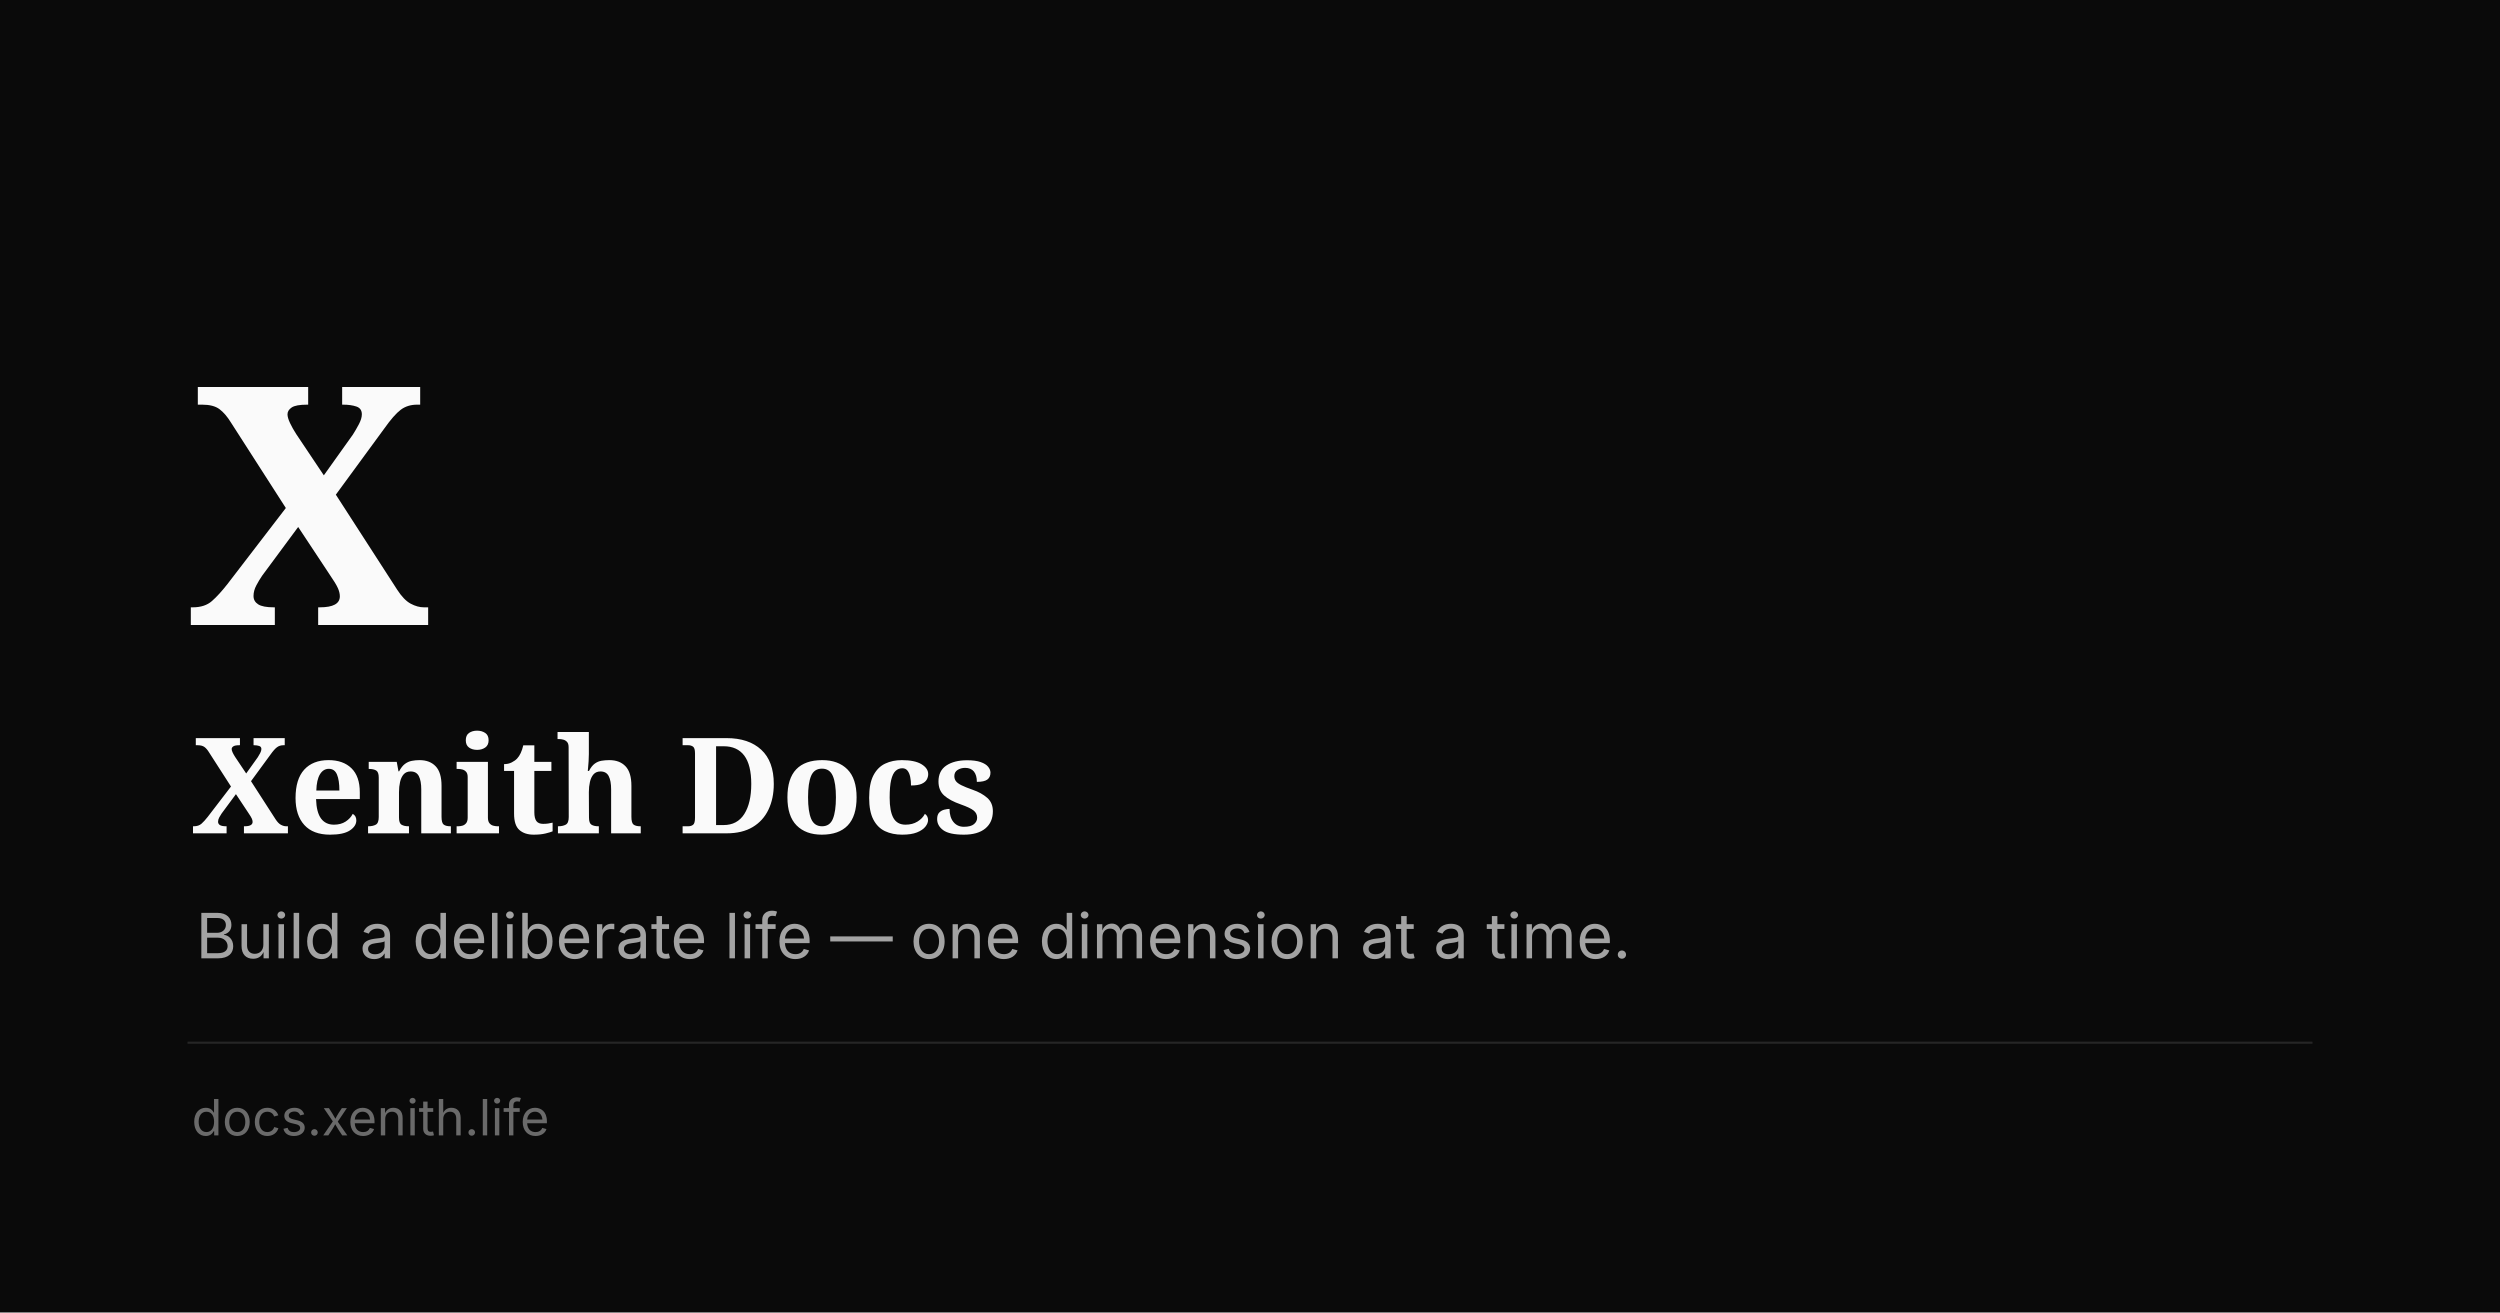
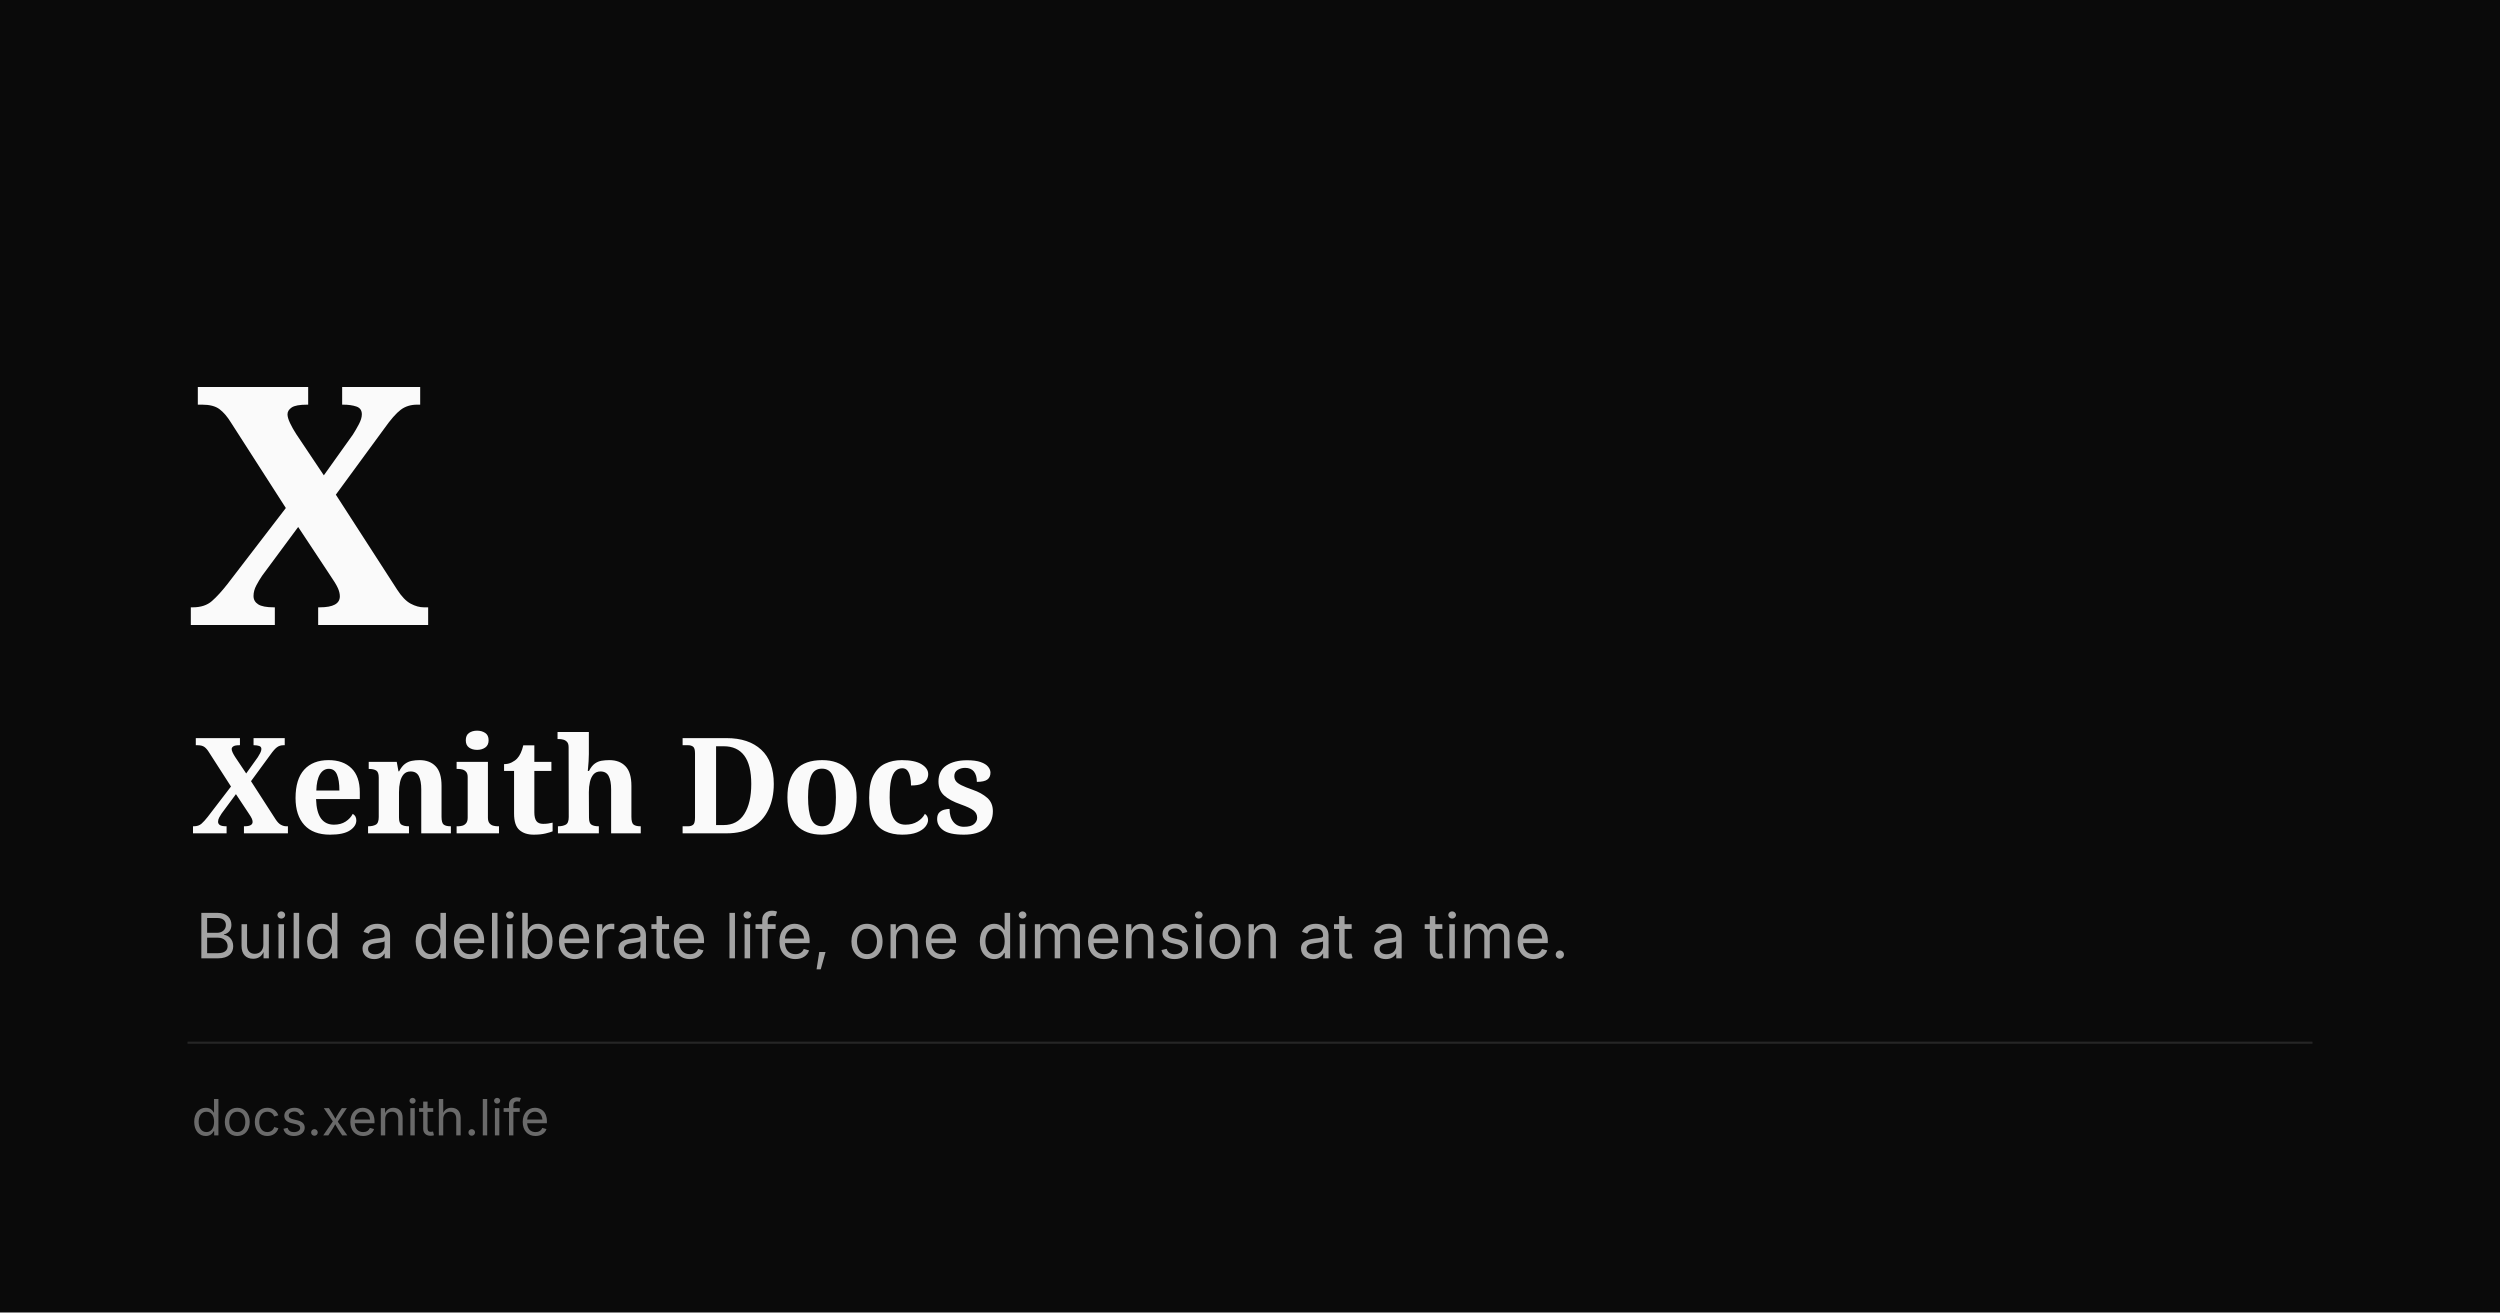
<svg xmlns="http://www.w3.org/2000/svg" viewBox="0 0 1200 630">
  <rect width="1200" height="630" fill="#0a0a0a" />
  <text x="90" y="300" font-family="Georgia, serif" font-size="160" font-weight="700" fill="#fafafa">X</text>
  <text x="92" y="400" font-family="'Playfair Display', Georgia, serif" font-size="64" font-weight="600" fill="#fafafa">Xenith Docs</text>
-   <text x="94" y="460" font-family="Inter, system-ui, sans-serif" font-size="30" fill="#a3a3a3">Build a deliberate life — one dimension at a time.</text>
+   <text x="94" y="460" font-family="Inter, system-ui, sans-serif" font-size="30" fill="#a3a3a3">Build a deliberate life, one dimension at a time.</text>
  <rect x="90" y="500" width="1020" height="1" fill="#262626" />
  <text x="92" y="545" font-family="Inter, system-ui, sans-serif" font-size="24" fill="#6a6a6a">docs.xenith.life</text>
</svg>
